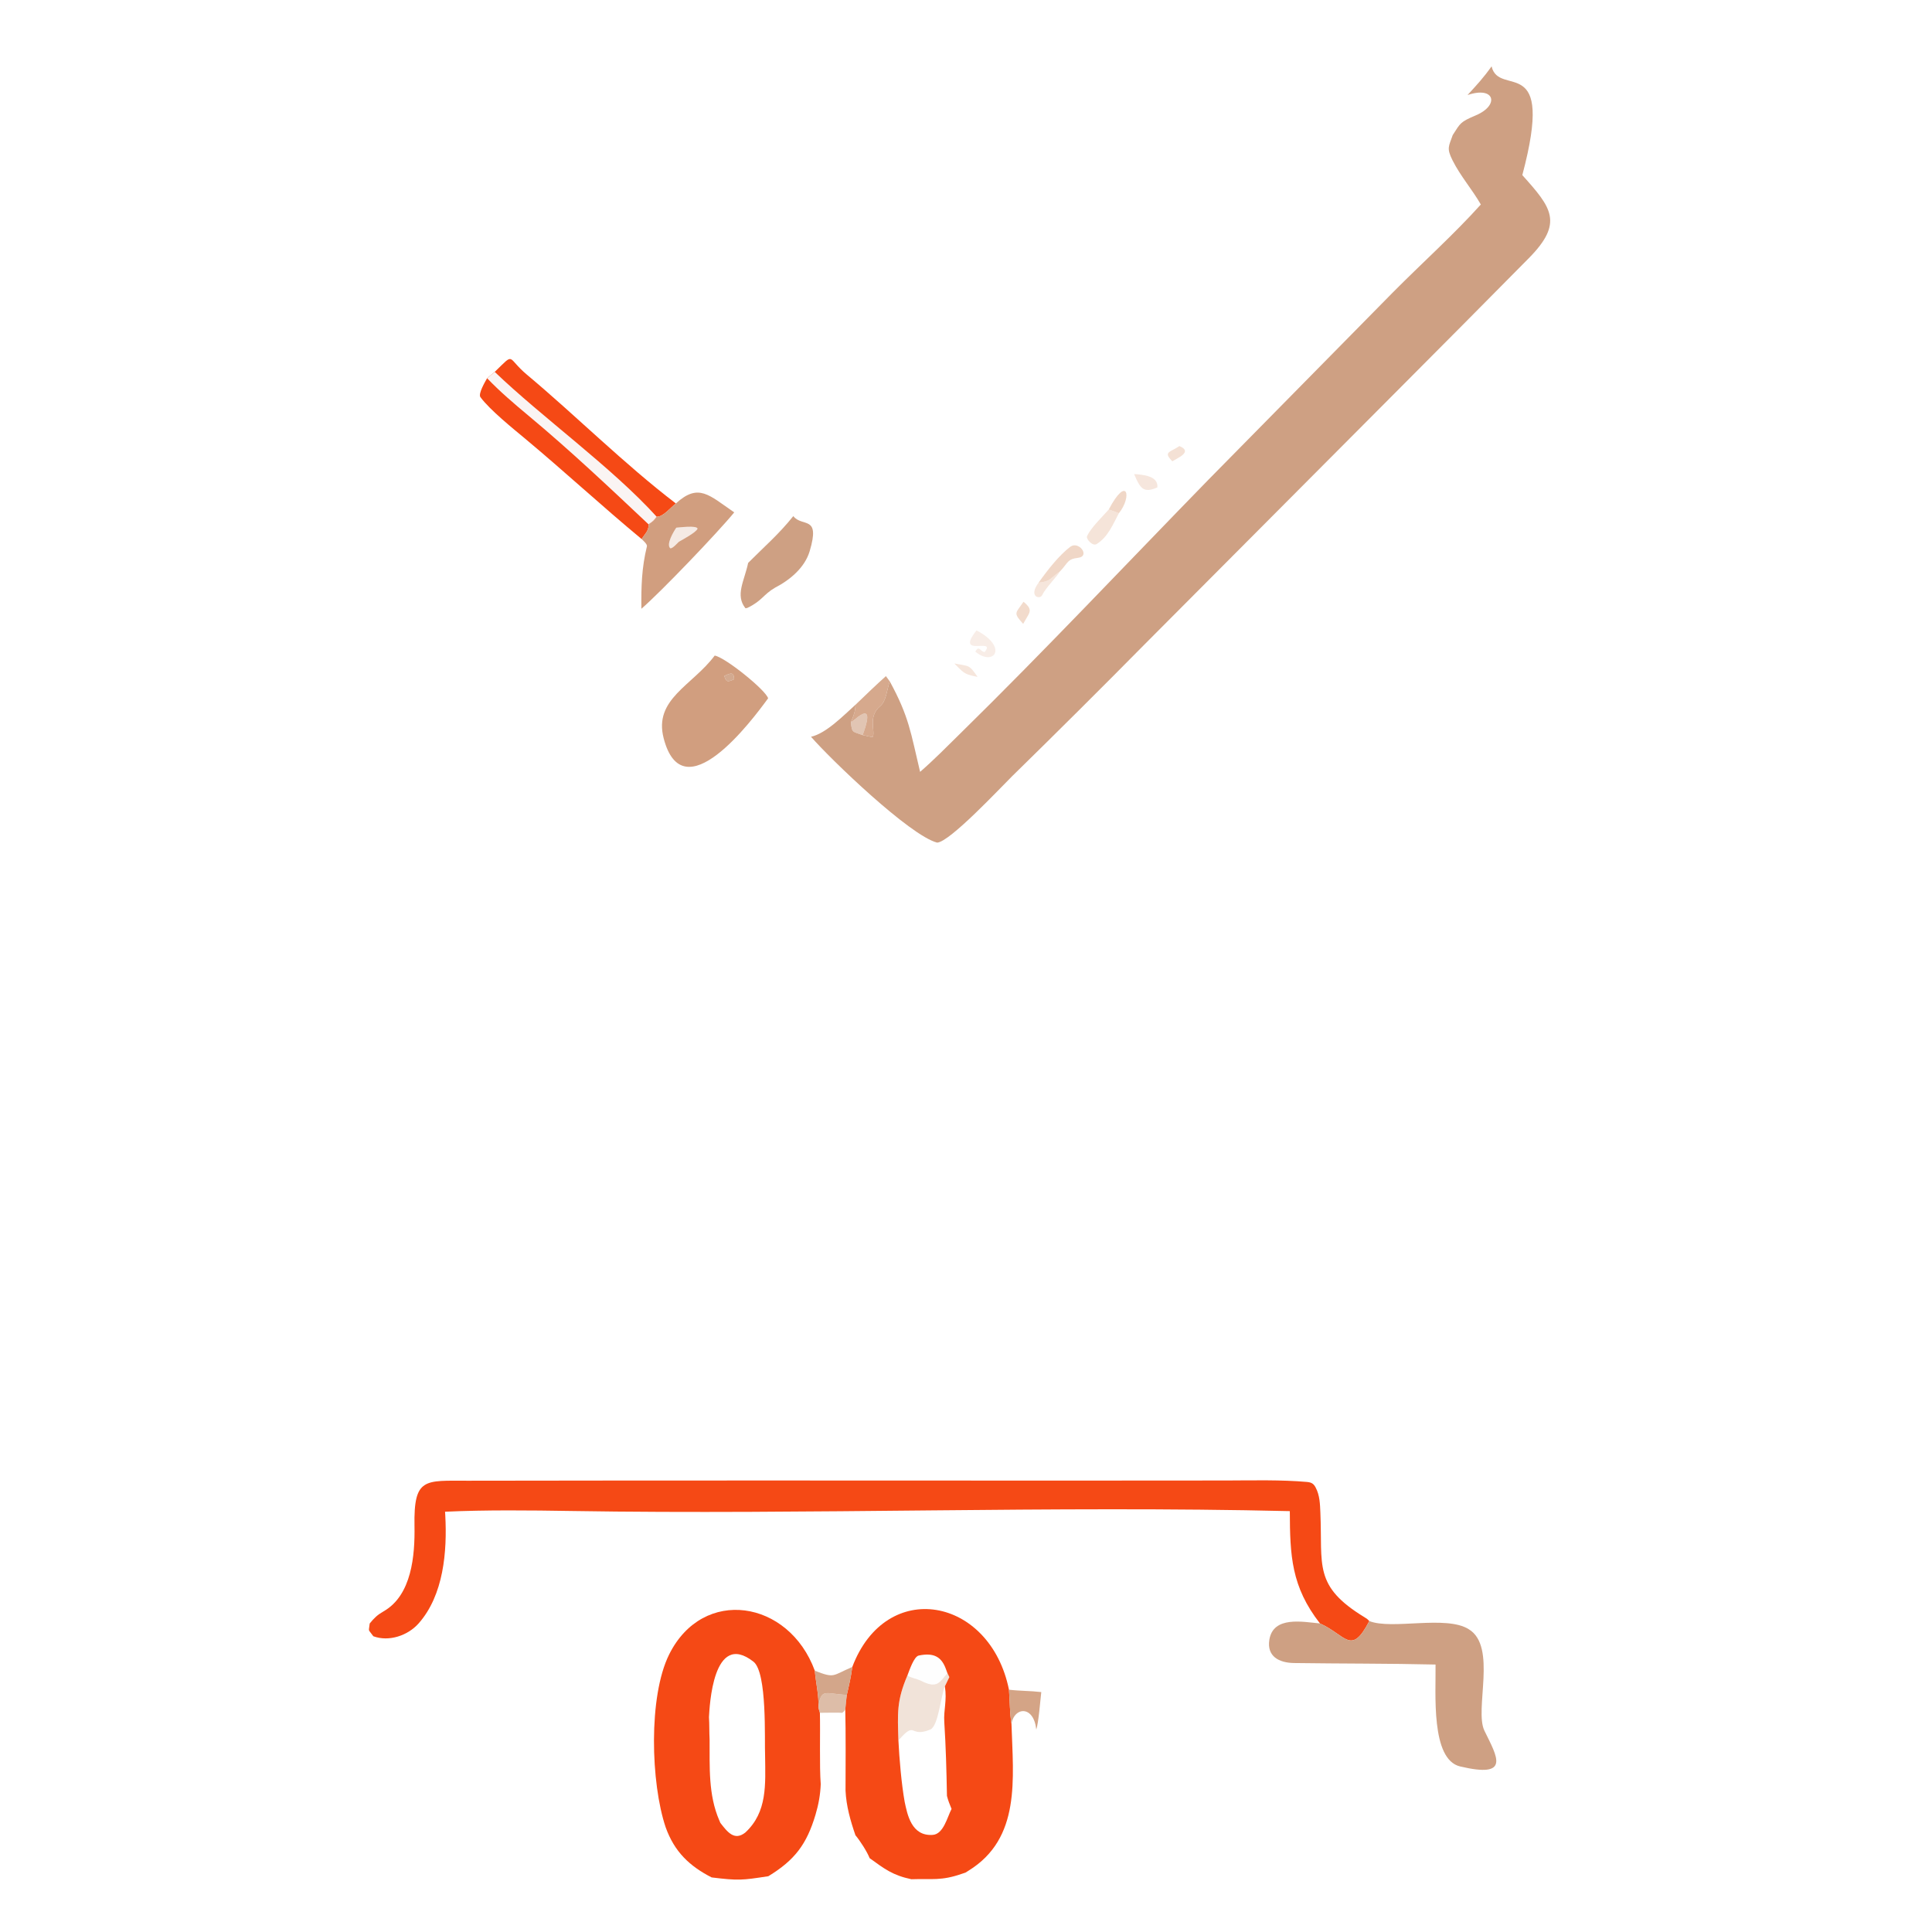
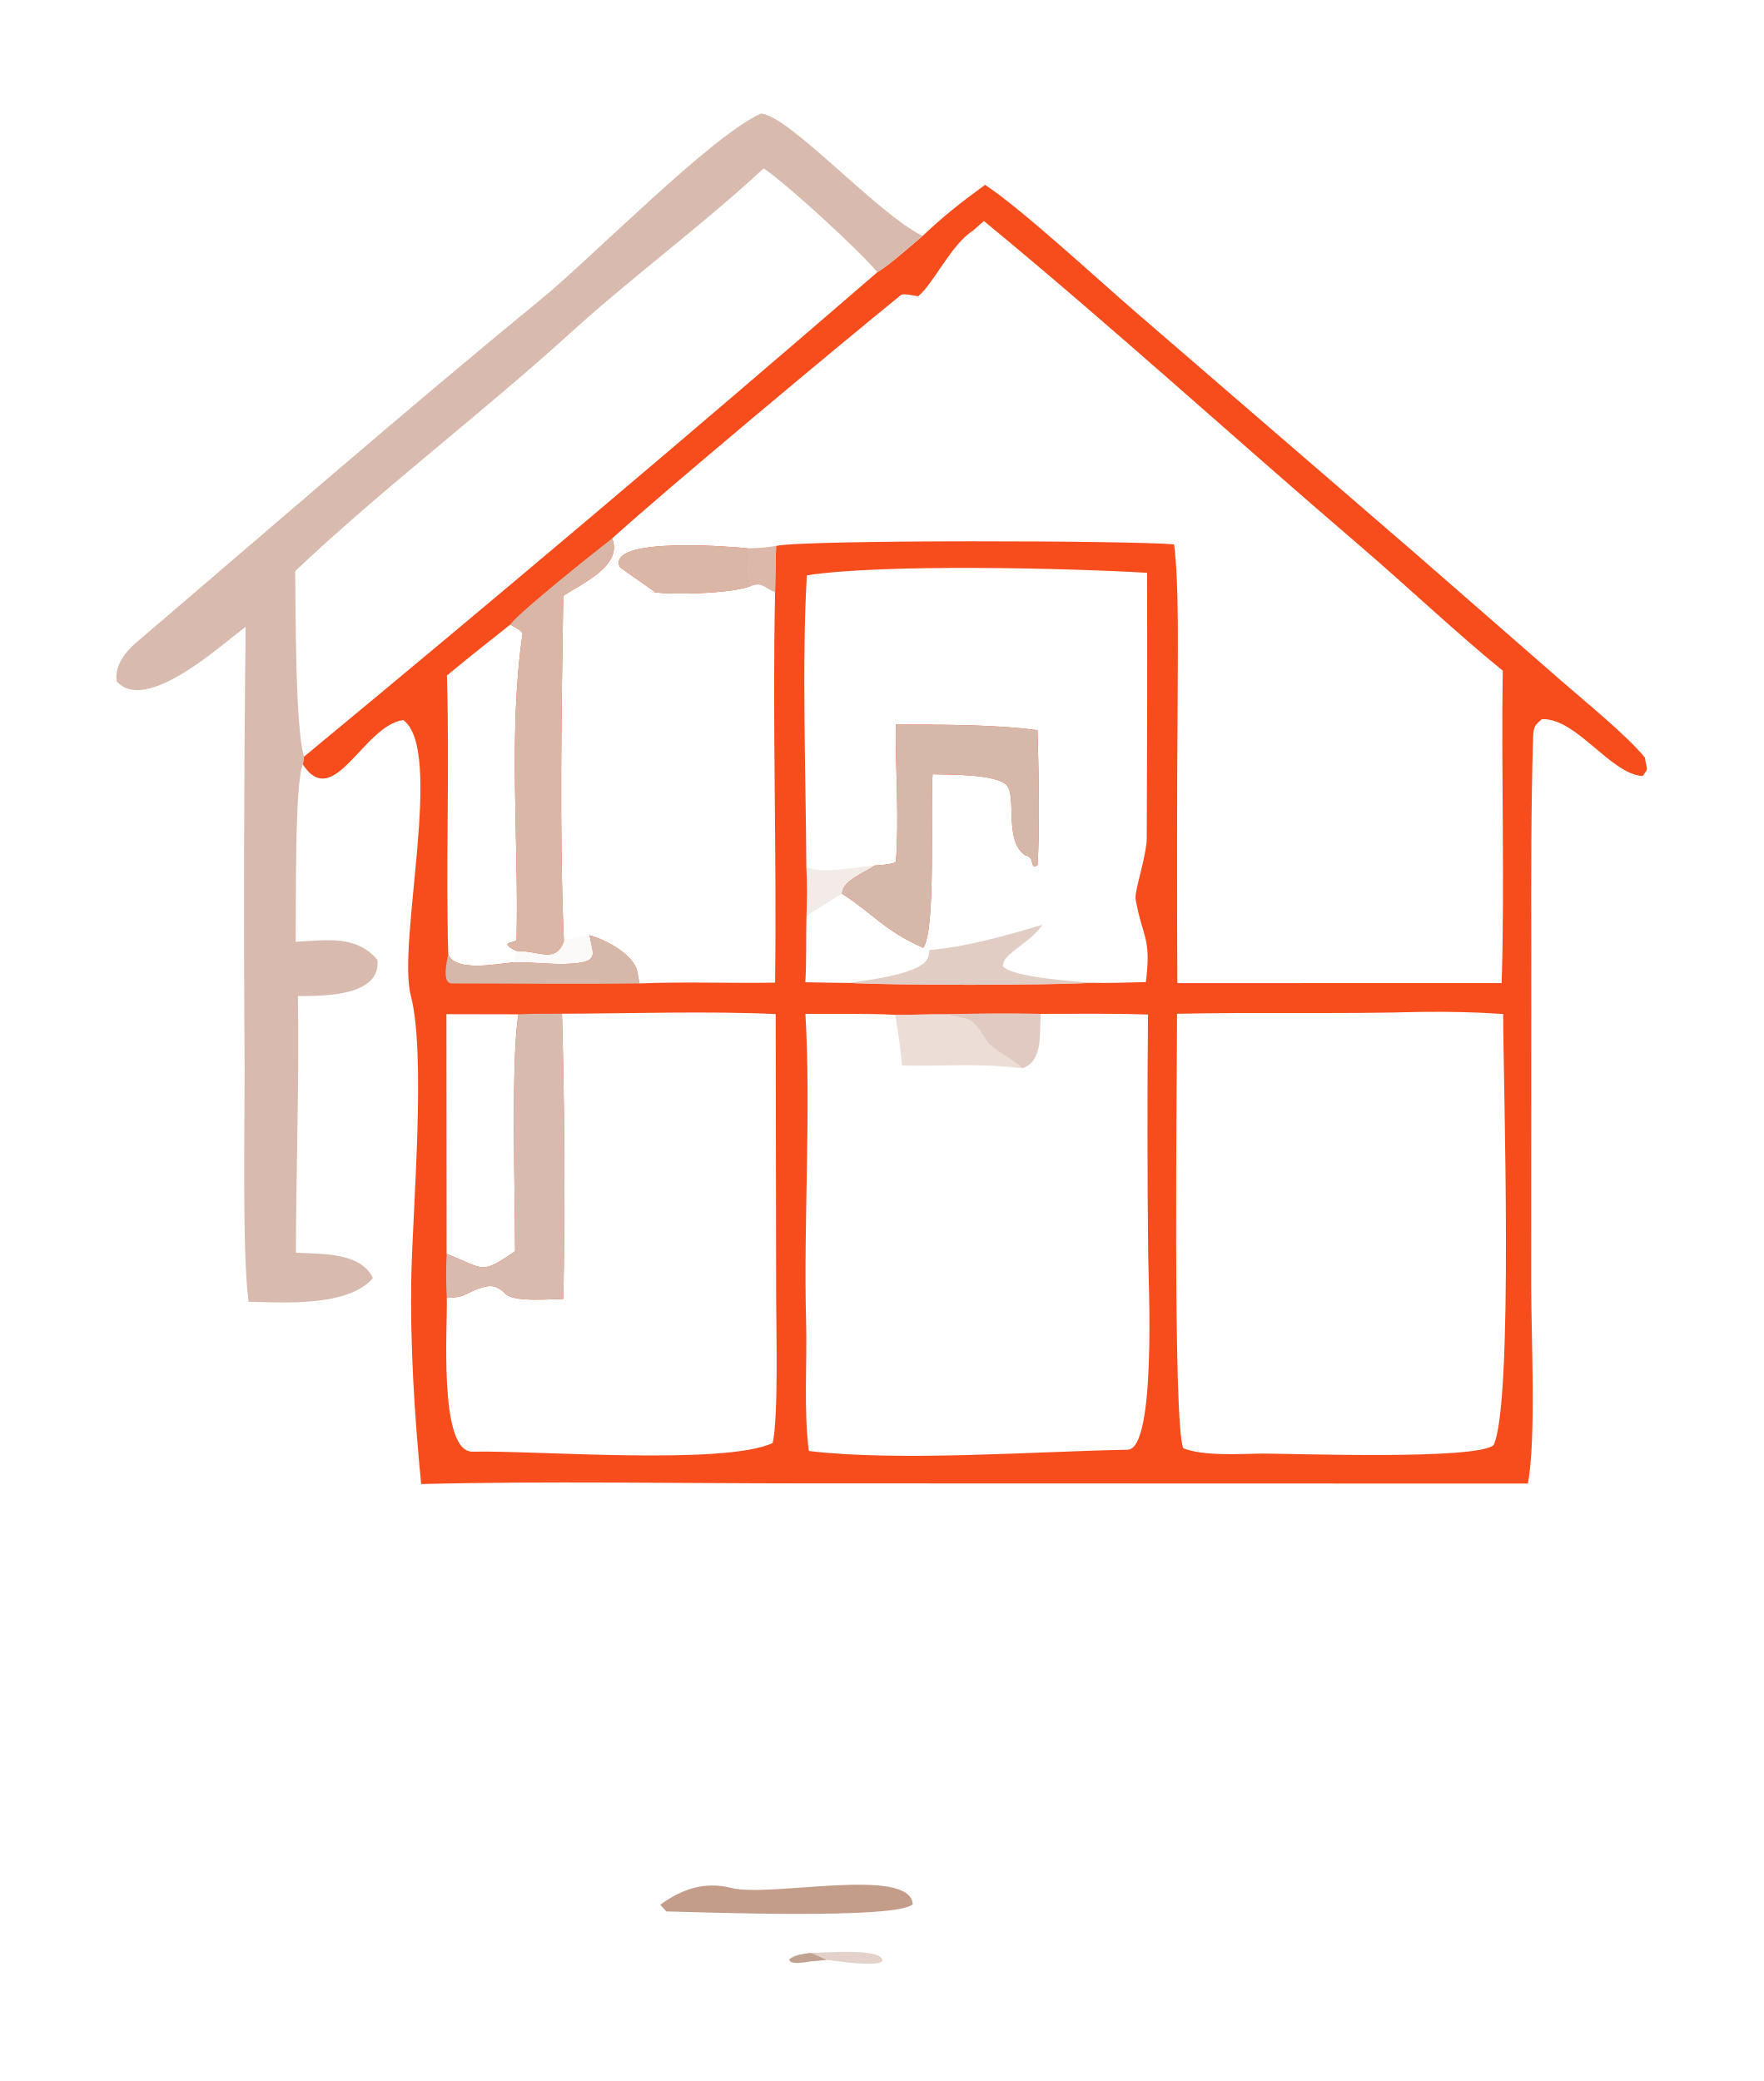
- <svg xmlns="http://www.w3.org/2000/svg" viewBox="23.4 168.6 256.8 382.5" width="512" height="512">
-   <path fill="#EFD4C3" fill-opacity="0.631" d="M180.061 269.476C180.734 269.71 181.404 269.953 182.071 270.204C180.959 272.251 179.95 274.906 177.67 276.309C176.847 276.815 175.56 275.281 175.753 274.806C176.416 273.172 178.868 270.836 180.061 269.476Z" />
-   <path fill="#EFD4C3" fill-opacity="0.941" d="M166.177 283.955C167.868 281.544 170.243 278.516 172.461 276.843C174.145 275.62 176.462 278.747 173.985 279.041C171.838 279.296 172.062 279.966 170.459 281.673L170.098 281.944C168.261 283.336 168.411 283.713 166.177 283.955Z" />
-   <path fill="#EFD4C3" fill-opacity="0.404" d="M153.88 293.403C160.255 296.723 157.322 300.661 153.641 297.615C154.419 296.222 154.589 297.64 155.499 297.69C157.921 294.657 149.485 298.984 153.88 293.403Z" />
-   <path fill="#EFD4C3" fill-opacity="0.573" d="M185.083 262.458C186.716 262.564 189.935 262.779 189.683 265.105C186.888 266.327 186.278 265.25 185.083 262.458Z" />
-   <path fill="#EFD4C3" fill-opacity="0.937" d="M180.061 269.476C183.7 262.565 184.74 266.89 182.071 270.204C181.404 269.953 180.734 269.71 180.061 269.476Z" />
-   <path fill="#EFD4C3" fill-opacity="0.584" d="M166.177 283.955C168.411 283.713 168.261 283.336 170.098 281.944L170.459 281.673C169.585 283.02 167.606 284.944 166.846 286.473C166.428 287.313 164.089 286.764 166.177 283.955Z" />
-   <path fill="#EFD4C3" fill-opacity="0.851" d="M163.186 287.736C165.281 289.451 164.319 289.854 163.125 292.118C161.051 289.846 161.638 290.047 163.186 287.736Z" />
-   <path fill="#EFD4C3" fill-opacity="0.694" d="M194.045 256.916C196.794 258.029 193.682 259.277 192.649 259.927C190.792 258.034 192.14 258.197 194.045 256.916Z" />
-   <path fill="#EFD4C3" fill-opacity="0.58" d="M149.483 299.954C152.544 300.546 152.348 300.107 154.093 302.608L153.571 302.503C151.318 302.062 151.196 301.611 149.483 299.954Z" />
-   <path fill="#CEA083" d="M117.609 270.781C119.399 273.07 123.021 270.471 120.848 277.732C119.868 281.007 116.908 283.451 114.006 284.942C111.596 286.343 111.492 287.534 108.468 288.976L108.132 289.021C106.066 286.415 107.91 283.651 108.67 280.043C111.883 276.81 114.719 274.392 117.609 270.781Z" />
-   <path fill="url(#gradient_1)" d="M108.132 289.021L108.468 288.976L108.925 289.314C110.994 290.881 111.97 288.639 113.325 289.225C113.484 289.734 113.09 289.601 113.181 290.209C115.644 291.399 117.246 287.496 119.212 295.263C119.588 296.751 120.38 297.487 121.611 298.366C120.333 299.72 119.546 300.791 118.082 301.958C113.85 298.709 106.584 292.635 101.749 290.94C103.879 290.731 107.002 291.643 107.722 289.916L108.132 289.021Z" />
-   <path fill="#D19E7F" fill-opacity="0.89" d="M129.942 308.109C131.787 306.329 134.066 304.14 135.943 302.459L136.707 303.499C136.141 305.083 136.028 307.398 134.834 308.381C132.312 310.457 133.889 313.38 133.346 314.465C133.036 314.586 131.849 314.202 131.339 314.134C131.982 312.32 133.668 307.669 129.714 311.101L129.003 311.616C129.372 310.692 129.78 309.817 129.862 308.813L129.942 308.109Z" />
-   <path fill="#CEA083" fill-opacity="0.608" d="M129.003 311.616L129.714 311.101C133.668 307.669 131.982 312.32 131.339 314.134C129.245 313.375 129.259 313.73 129.003 311.616Z" />
-   <path fill="#CEA083" d="M255.854 181.736C257.352 188.058 268.516 178.566 261.94 203.268C267.732 209.724 270.165 212.679 263.232 219.711C254.662 228.401 246.035 237.061 237.422 245.711L187.218 296.113C178.524 304.915 169.755 313.643 160.913 322.295C158.52 324.663 148.572 335.31 146.087 335.424C140.69 334.041 124.963 318.904 121.117 314.466C124.139 313.792 127.552 310.242 129.942 308.109L129.862 308.813C129.78 309.817 129.372 310.692 129.003 311.616C129.259 313.73 129.245 313.375 131.339 314.134C131.849 314.202 133.036 314.586 133.346 314.465C133.889 313.38 132.312 310.457 134.834 308.381C136.028 307.398 136.141 305.083 136.707 303.499C140.556 310.554 140.855 313.656 142.712 321.416C145.49 319.001 147.955 316.479 150.573 313.911C167.343 297.459 183.418 280.364 199.817 263.551L236.334 226.471C242.036 220.721 248.362 215.052 253.727 209.086C251.927 205.975 249.723 203.513 248.136 200.365C246.901 197.913 247.386 197.59 248.162 195.342C249.711 192.957 249.567 192.778 252.772 191.419C257.437 189.441 256.53 185.574 251.092 187.418C252.956 185.385 254.237 184.016 255.854 181.736Z" />
-   <path fill="#F54915" d="M58.497 242.225C62.634 238.241 60.748 239.324 64.879 242.787C74.808 251.107 84.067 260.405 94.356 268.276C93.281 269.115 91.815 270.968 90.555 270.9C89.911 271.8 89.914 271.749 88.952 272.412C89.022 273.686 88.28 274.222 87.58 275.323C79.806 268.878 72.317 261.955 64.514 255.445C62.202 253.517 57.553 249.785 55.67 247.234C55.175 246.564 56.601 244.162 56.989 243.478C57.498 243.068 58.001 242.65 58.497 242.225Z" />
-   <path fill="#FAF4F3" d="M58.497 242.225C67.81 251.176 81.76 261.178 90.555 270.9C89.911 271.8 89.914 271.749 88.952 272.412C81.154 265.065 73.425 257.762 65.187 250.901C62.385 248.567 59.502 246.115 56.989 243.478C57.498 243.068 58.001 242.65 58.497 242.225Z" />
-   <path fill="#D19E7F" d="M94.356 268.276C98.865 264.17 100.912 266.62 105.915 270.041C102.716 273.964 91.33 285.86 87.532 289.126C87.488 284.712 87.586 281.044 88.628 276.766C88.733 276.335 87.816 275.558 87.58 275.323C88.28 274.222 89.022 273.686 88.952 272.412C89.914 271.749 89.911 271.8 90.555 270.9C91.815 270.968 93.281 269.115 94.356 268.276ZM94.942 275.867C95.676 275.434 98.328 274.034 98.651 273.276C98.583 272.56 94.963 273.042 94.447 273.069C93.982 273.73 92.342 276.418 93.27 277.153C93.721 277.217 94.672 276.113 94.942 275.867Z" />
-   <path fill="#D09F81" fill-opacity="0.212" d="M94.447 273.069C94.963 273.042 98.583 272.56 98.651 273.276C98.328 274.034 95.676 275.434 94.942 275.867C94.672 276.113 93.721 277.217 93.27 277.153C92.342 276.418 93.982 273.73 94.447 273.069Z" />
-   <path fill="#F54915" d="M129.286 498.627C135.992 480.915 156.583 484.75 160.307 503.13C160.465 505.149 160.472 507.99 160.801 509.833C161.147 520.824 162.695 532.552 152.302 538.959L151.702 539.338L150.987 539.577C146.865 541.017 145.082 540.511 140.981 540.653C137.294 539.872 135.68 538.623 132.724 536.484C132.23 535.213 130.821 533.025 129.912 531.944C128.924 529.082 128.087 526.145 127.95 523.107C127.967 518.702 128.011 511.331 127.898 507.054C127.992 506.066 128.075 505.139 128.205 504.155C128.654 502.209 129.036 500.604 129.286 498.627ZM147.62 502.448L148.501 500.63L148.125 499.866L147.834 499.068C146.979 496.68 145.494 495.726 142.44 496.367C141.488 496.567 140.573 499.356 140.203 500.306C138.041 505.359 138.261 507.816 138.42 513.184C138.596 516.772 139.023 521.764 139.653 525.311C140.179 527.787 140.982 532.186 145.223 531.872C147.359 531.714 148.099 528.336 148.942 526.735C148.536 525.739 148.304 525.207 148.03 524.157C147.933 519.106 147.822 514.546 147.499 509.5C147.348 507.146 148.063 505.317 147.62 502.448Z" />
-   <path fill="#D19E7F" fill-opacity="0.29" d="M138.42 513.184C138.261 507.816 138.041 505.359 140.203 500.306C140.859 500.802 141.924 500.884 143.007 501.42C146.141 502.972 146.542 501.669 148.125 499.866L148.501 500.63L147.62 502.448C146.861 504.106 146.343 510.338 144.746 511.006C140.522 512.772 141.974 509.031 138.42 513.184Z" />
-   <path fill="#D19E7F" fill-opacity="0.008" d="M140.203 500.306C140.573 499.356 141.488 496.567 142.44 496.367C145.494 495.726 146.979 496.68 147.834 499.068L148.125 499.866C146.542 501.669 146.141 502.972 143.007 501.42C141.924 500.884 140.859 500.802 140.203 500.306Z" />
-   <path fill="#F54915" d="M101.44 540.295C97.088 538.067 94.078 535.237 92.339 530.37C89.394 521.641 88.886 504.52 93.018 496.173C99.713 482.65 116.734 485.345 121.868 499.373C122.069 501.79 122.732 504.453 122.569 506.688L122.873 507.701C122.975 511.642 122.765 518.265 123.04 521.828C122.963 523.898 122.602 525.892 122.006 527.879C120.256 533.744 117.895 536.869 112.667 540.056C107.43 540.859 106.77 540.946 101.44 540.295ZM100.913 508.554C101.012 510.09 100.955 511.48 101.038 513.005C101.067 518.384 100.762 523.948 102.956 528.999L103.169 529.498C104.564 531.293 105.942 533.128 108.118 531.399C112.488 527.346 112.088 521.915 112.023 516.175C111.884 513.142 112.478 499.732 109.718 497.578C101.669 491.295 101.036 506.538 100.913 508.554Z" />
-   <path fill="#F54915" d="M48.663 467.893L48.706 468.606C49.091 475.758 48.394 484.41 43.419 490.017C41.287 492.421 37.545 493.69 34.463 492.547C33.357 490.996 33.55 491.82 33.743 490.024C34.641 488.921 35.253 488.325 36.51 487.605C42.074 484.42 42.713 476.535 42.612 470.72C42.444 461.064 44.631 461.768 53.18 461.754C93.023 461.687 132.87 461.712 172.715 461.729L203.494 461.709C208.563 461.694 214.258 461.549 219.322 462C220.269 462.084 220.649 462.402 221.018 463.09C221.856 464.653 221.887 466.417 221.961 468.129C222.408 478.529 220.537 482.589 230.7 488.785C231.283 489.14 231.154 489.054 231.651 489.537C228.03 496.507 227.039 492.316 221.884 490.015C216.192 482.715 215.94 476.58 215.91 467.776C168.667 466.663 120.909 468.509 73.626 467.747C65.535 467.617 56.715 467.519 48.663 467.893Z" />
-   <path fill="#CEA083" d="M231.651 489.537C236.111 491.333 246.865 488.311 251.345 491.162C256.999 494.584 252.402 507.088 254.44 511.254C256.974 516.438 259.675 520.702 249.629 518.324C243.774 516.939 244.85 503.809 244.761 498.148C235.429 497.927 226.072 497.982 216.744 497.849C213.772 497.807 211.333 496.534 211.856 493.252C212.618 488.465 218.519 489.705 221.884 490.015C227.039 492.316 228.03 496.507 231.651 489.537Z" />
-   <path fill="#D19E7F" d="M102.045 298.395C104.059 298.695 112.131 305.182 112.624 306.849C109.338 311.364 95.756 329.485 91.941 314.756C89.932 307 97.593 304.357 102.045 298.395ZM105.888 303.081C105.875 301.518 105.096 301.887 103.951 302.426C104.306 303.734 104.703 303.618 105.888 303.081Z" />
-   <path fill="#CEA083" fill-opacity="0.894" d="M103.951 302.426C105.096 301.887 105.875 301.518 105.888 303.081C104.703 303.618 104.306 303.734 103.951 302.426Z" />
-   <path fill="#D19E7F" fill-opacity="0.941" d="M160.307 503.13C162.553 503.396 164.497 503.337 166.705 503.6C166.521 505.186 166.162 509.726 165.712 511.022C165.211 506.215 161.402 506.511 160.801 509.833C160.472 507.99 160.465 505.149 160.307 503.13Z" />
-   <path fill="#D09F81" fill-opacity="0.929" d="M121.868 499.373C125.88 500.925 125.258 500.347 129.286 498.627C129.036 500.604 128.654 502.209 128.205 504.155C123.905 503.965 123.087 502.68 122.569 506.688C122.732 504.453 122.069 501.79 121.868 499.373Z" />
-   <path fill="#CEA083" fill-opacity="0.698" d="M122.569 506.688C123.087 502.68 123.905 503.965 128.205 504.155C128.075 505.139 127.992 506.066 127.898 507.054C127.705 507.296 127.521 507.666 127.185 507.717C127.025 507.63 123.131 507.709 122.873 507.701L122.569 506.688Z" />
+ <svg xmlns="http://www.w3.org/2000/svg" width="233" height="275" viewBox="34.18 274.69 232.56 274.65">
+   <path fill="#C39C8A" d="M121.246 526.074C124.068 524.02 127.062 522.962 130.639 523.865C135.739 525.153 154.149 520.945 154.567 525.992C152.672 528.053 126.58 527.056 122.039 526.96L121.246 526.074Z" />
+   <path fill="#C39C8A" fill-opacity="0.455" d="M141.038 532.419C142.359 532.474 150.776 531.695 150.55 533.505C149.857 534.342 144.457 533.48 143.227 533.366C142.484 533.022 141.815 532.682 141.038 532.419Z" />
+   <path fill="#A97E66" fill-opacity="0.722" d="M143.227 533.366C142.524 533.426 141.821 533.49 141.118 533.557C140.755 533.596 138.157 534.149 138.278 533.244C139.235 532.627 139.895 532.624 141.038 532.419C141.815 532.682 142.484 533.022 143.227 533.366Z" />
+   <path fill="#F74C1B" d="M164.1 299.086C168.83 302.163 179.184 311.741 183.899 315.807L220.823 347.673L240.31 364.679C243.366 367.346 248.819 371.767 251.19 374.681C251.445 376.603 251.738 375.903 250.894 377.113C246.652 376.877 242.152 369.424 237.587 369.603C236.661 370.432 236.473 370.511 236.424 372.165C236.155 381.249 236.169 390.539 236.189 399.606L236.175 444.544C236.191 451.297 236.836 464.627 235.745 470.493L140.015 470.467C123.606 470.47 106.019 470.141 89.691 470.556C88.801 461.495 88.211 452.116 88.396 443.002C88.576 434.119 90.354 413.868 88.32 406.07C86.486 399.045 92.749 373.704 87.33 369.72C82.057 370.444 78.169 381.819 74.074 375.586L74.219 374.564C99.677 353.527 124.902 332.21 149.891 310.619C151.642 309.534 154.211 307.225 155.866 305.828C158.844 303.02 160.783 301.534 164.1 299.086ZM132.763 347.054C132.747 349.258 132.681 349.911 133.076 352.078C130.462 353.026 122.788 353.253 120.199 352.814L120.57 352.83C119.862 352.308 115.934 349.612 115.888 349.505C114.162 345.421 131.147 346.875 132.763 347.054ZM232.278 404.434C232.702 391.188 232.208 376.732 232.425 363.206C226.313 358.24 219.676 351.952 213.594 346.744C197.073 332.593 180.734 317.675 163.952 303.857C163.968 303.843 162.465 305.161 162.566 305.1C159.665 306.862 157.18 312.355 155.253 313.795C154.798 313.704 153.287 313.396 153.031 313.605C144.491 320.545 121.897 339.397 114.89 345.755C116.306 349.294 111.126 351.59 108.44 353.319C108.223 367.489 107.907 384.91 108.524 398.928C107.426 401.838 105.423 400.204 102.298 400.19C101.897 399.986 101.209 399.774 101.059 399.281C101.237 399.026 102.271 398.991 102.278 398.706C102.591 385.39 101.156 371.522 103.07 358.304C103.113 358.007 101.604 357.197 101.46 357.114C98.596 359.385 95.924 361.49 93.088 363.84C93.462 376.364 92.92 388.549 93.264 400.637C94.201 403.004 99.514 401.925 101.878 401.699C104.537 401.637 107.161 402.067 109.747 401.857C113.2 401.577 112.356 400.62 111.91 398.134C114.031 398.683 117.79 400.688 118.22 402.978L118.355 403.738C118.404 403.986 118.454 404.234 118.503 404.483C123.883 404.238 130.762 404.48 136.393 404.38C136.631 387.312 136.027 369.97 136.397 352.856C136.422 350.817 136.466 348.779 136.529 346.741C140.321 345.897 183.9 346.025 189.051 346.539C189.721 351.804 189.523 360.643 189.529 366.254C189.43 378.982 189.414 391.712 189.483 404.441L232.278 404.434ZM232.48 408.515C228.565 408.262 225.539 408.197 221.612 408.241C210.812 408.543 200.116 408.249 189.439 408.488C189.451 416.365 188.845 462.691 190.272 465.832C192.961 466.898 197.702 466.575 200.75 466.53C205.39 466.55 229.03 467.38 231.224 465.411C233.859 459.653 232.495 417.791 232.48 408.515ZM140.396 408.503C141.153 421.308 140.135 436.172 140.488 449.094C140.633 454.409 140.155 460.964 140.852 466.194C152.829 467.618 170.712 466.242 182.91 466.027C186.752 465.96 185.664 443.6 185.634 440.448C185.519 429.829 185.511 419.209 185.609 408.59C181.036 408.418 176.059 408.506 171.453 408.498C167.247 408.435 163.041 408.453 158.836 408.553C156.62 408.511 154.497 408.664 152.247 408.623C148.631 408.426 144.082 408.525 140.396 408.503ZM108.453 446.11C106.861 446.143 102.018 446.564 100.883 445.502C100.043 444.715 99.357 444.183 97.98 444.544C95.502 445.194 95.908 445.927 93.07 445.98C93.203 449.363 91.905 466.391 96.486 466.281C104.578 466.087 129.637 468.127 136.08 465.141C136.843 461.68 136.545 450.386 136.539 446.189L136.476 408.526C128.017 408.114 116.911 408.45 108.272 408.481C108.622 421.021 108.682 433.567 108.453 446.11ZM140.382 404.327C142.359 404.385 144.265 404.39 146.238 404.419C151.805 404.744 172.646 404.744 178.01 404.404C180.422 404.459 182.907 404.362 185.325 404.306C186.084 398.35 184.872 398.47 183.975 393.359C183.794 392.328 185.437 387.601 185.446 385.281C185.493 373.614 185.526 361.953 185.486 350.287C174.845 349.664 150.627 349.087 140.589 350.618C139.913 361.811 140.461 377.568 140.519 389.095C140.654 391.44 140.621 393.284 140.538 395.631C140.456 398.414 140.561 401.691 140.382 404.327ZM145.226 392.641C145.343 390.85 148.086 389.939 149.567 388.919C149.84 388.909 152.318 388.774 152.349 388.352C152.778 382.51 152.276 376.19 152.321 370.319C157.942 370.326 165.589 370.291 171.03 371.068C171.166 375.67 171.348 384.379 171.03 388.862C170.982 388.893 170.715 389.118 170.586 389.055C170.343 388.937 170.306 388.419 170.25 388.25C170.125 387.871 169.906 387.79 169.582 387.581L169.548 387.599L169.541 387.651C166.513 385.899 168.349 379.775 166.947 378.302C165.57 376.855 159.421 376.92 157.181 376.874C156.864 380.829 157.665 397.754 155.927 399.775C150.737 397.453 149.514 395.402 145.226 392.641ZM93.023 408.538L93.049 440.171C98.062 442.151 97.521 442.997 102.084 439.834C102.092 432.678 101.528 414.338 102.526 408.557L93.023 408.538Z" />
+   <path fill="url(#gradient_2)" d="M157.181 376.874C159.421 376.92 165.57 376.855 166.947 378.302C168.349 379.775 166.513 385.899 169.541 387.651L169.548 387.599L169.582 387.581C169.906 387.79 170.125 387.871 170.25 388.25C170.306 388.419 170.343 388.937 170.586 389.055C170.715 389.118 170.982 388.893 171.03 388.862C172.563 389.838 176.662 390.356 178.102 392.512C179.43 394.499 173.184 396.716 171.652 396.755L170.671 397.039C166.278 398.338 161.356 399.679 156.771 400.073L155.927 399.775C157.665 397.754 156.864 380.829 157.181 376.874Z" />
+   <path fill="#DAB6A7" d="M101.46 357.114C102.326 355.709 112.986 347.212 114.89 345.755C116.306 349.294 111.126 351.59 108.44 353.319C108.223 367.489 107.907 384.91 108.524 398.928C107.426 401.838 105.423 400.204 102.298 400.19C101.897 399.986 101.209 399.774 101.059 399.281C101.237 399.026 102.271 398.991 102.278 398.706C102.591 385.39 101.156 371.522 103.07 358.304C103.113 358.007 101.604 357.197 101.46 357.114Z" />
+   <path fill="#D6B8AB" d="M152.321 370.319C157.942 370.326 165.589 370.291 171.03 371.068C171.166 375.67 171.348 384.379 171.03 388.862C170.982 388.893 170.715 389.118 170.586 389.055C170.343 388.937 170.306 388.419 170.25 388.25C170.125 387.871 169.906 387.79 169.582 387.581L169.548 387.599L169.541 387.651C166.513 385.899 168.349 379.775 166.947 378.302C165.57 376.855 159.421 376.92 157.181 376.874C156.864 380.829 157.665 397.754 155.927 399.775C150.737 397.453 149.514 395.402 145.226 392.641C145.343 390.85 148.086 389.939 149.567 388.919C149.84 388.909 152.318 388.774 152.349 388.352C152.778 382.51 152.276 376.19 152.321 370.319Z" />
+   <path fill="#D8BAAE" d="M102.526 408.557C104.455 408.46 106.34 408.479 108.272 408.481C108.622 421.021 108.682 433.567 108.453 446.11C106.861 446.143 102.018 446.564 100.883 445.502C100.043 444.715 99.357 444.183 97.98 444.544C95.502 445.194 95.908 445.927 93.07 445.98C92.965 444.045 92.958 442.106 93.049 440.171C98.062 442.151 97.521 442.997 102.084 439.834C102.092 432.678 101.528 414.338 102.526 408.557Z" />
+   <path fill="#DAB6A7" d="M120.57 352.83C119.862 352.308 115.934 349.612 115.888 349.505C114.162 345.421 131.147 346.875 132.763 347.054C132.747 349.258 132.681 349.911 133.076 352.078C130.462 353.026 122.788 353.253 120.199 352.814L120.57 352.83Z" />
+   <path fill="#D6B8AB" fill-opacity="0.706" d="M156.771 400.073C161.356 399.679 166.278 398.338 170.671 397.039L171.652 396.755C170.287 398.969 166.409 400.647 166.517 401.971C166.488 402.035 166.459 402.1 166.431 402.164C167.548 403.72 176.332 404.215 178.01 404.404C172.646 404.744 151.805 404.744 146.238 404.419C148.073 404.095 156.362 403.259 156.661 400.801L156.771 400.073Z" />
+   <path fill="#D6B8AB" d="M111.91 398.134C114.031 398.683 117.79 400.688 118.22 402.978L118.355 403.738C118.404 403.986 118.454 404.234 118.503 404.483C110.258 404.6 101.984 404.488 93.743 404.487C92.333 404.487 93.122 401.336 93.264 400.637C94.201 403.004 99.514 401.925 101.878 401.699C104.537 401.637 107.161 402.067 109.747 401.857C113.2 401.577 112.356 400.62 111.91 398.134Z" />
+   <path fill="#D8BAAE" fill-opacity="0.494" d="M152.247 408.623C154.497 408.664 156.62 408.511 158.836 408.553C162.139 409.299 162.243 408.718 164.199 411.87C165.116 413.347 167.282 414.075 169.038 415.676C162.719 414.955 159.154 415.449 153.145 415.314C153.103 414.941 153.066 414.569 153.032 414.196C152.851 412.329 152.569 410.471 152.247 408.623Z" />
+   <path fill="#D8BAAE" fill-opacity="0.773" d="M158.836 408.553C163.041 408.453 167.247 408.435 171.453 408.498L171.423 409.014C171.304 411.358 171.675 414.796 169.038 415.676C167.282 414.075 165.116 413.347 164.199 411.87C162.243 408.718 162.139 409.299 158.836 408.553Z" />
+   <path fill="#D6B8AB" fill-opacity="0.282" d="M140.519 389.095C142.099 390.11 147.542 389.08 149.567 388.919C148.086 389.939 145.343 390.85 145.226 392.641C144.542 393.042 141.061 395.171 140.538 395.631C140.621 393.284 140.654 391.44 140.519 389.095Z" />
+   <path fill="#D6B8AB" fill-opacity="0.078" d="M108.524 398.928C109.866 398.293 110.386 398.32 111.91 398.134C112.356 400.62 113.2 401.577 109.747 401.857C107.161 402.067 104.537 401.637 101.878 401.699L102.298 400.19C105.423 400.204 107.426 401.838 108.524 398.928Z" />
+   <path fill="#DAB6A7" fill-opacity="0.976" d="M132.763 347.054C134.338 347.025 134.978 346.982 136.529 346.741C136.466 348.779 136.422 350.817 136.397 352.856C134.691 352.126 134.747 351.492 133.076 352.078C132.681 349.911 132.747 349.258 132.763 347.054Z" />
+   <path fill="#D8BAAE" d="M66.525 357.416C63.091 359.993 53.362 368.903 49.518 364.627C49.176 362.648 50.615 360.748 52.047 359.527C69.723 344.456 87.444 328.978 105.4 314.278C112.379 308.564 127.869 292.682 134.509 289.687C138.161 289.813 149.903 302.93 155.866 305.828C154.211 307.225 151.642 309.534 149.891 310.619C147.574 307.804 137.881 298.9 134.884 296.912C126.683 304.534 117.659 311.113 109.512 318.521C97.818 329.153 84.409 339.303 73.059 350.071C73.145 355.153 73.051 370.592 74.219 374.564L74.074 375.586C72.963 377.986 73.209 394.639 73.126 398.986C77.079 398.807 81.097 398.028 83.922 401.372C84.395 406.271 76.605 406.137 73.418 406.149C73.615 417.321 73.181 428.789 73.161 440.015C76.612 440.222 81.7 439.946 83.32 443.365C80.096 447.192 71.469 446.6 66.911 446.491C66.057 439.969 66.403 422.951 66.391 415.741C66.258 396.299 66.302 376.857 66.525 357.416Z" />
</svg>
